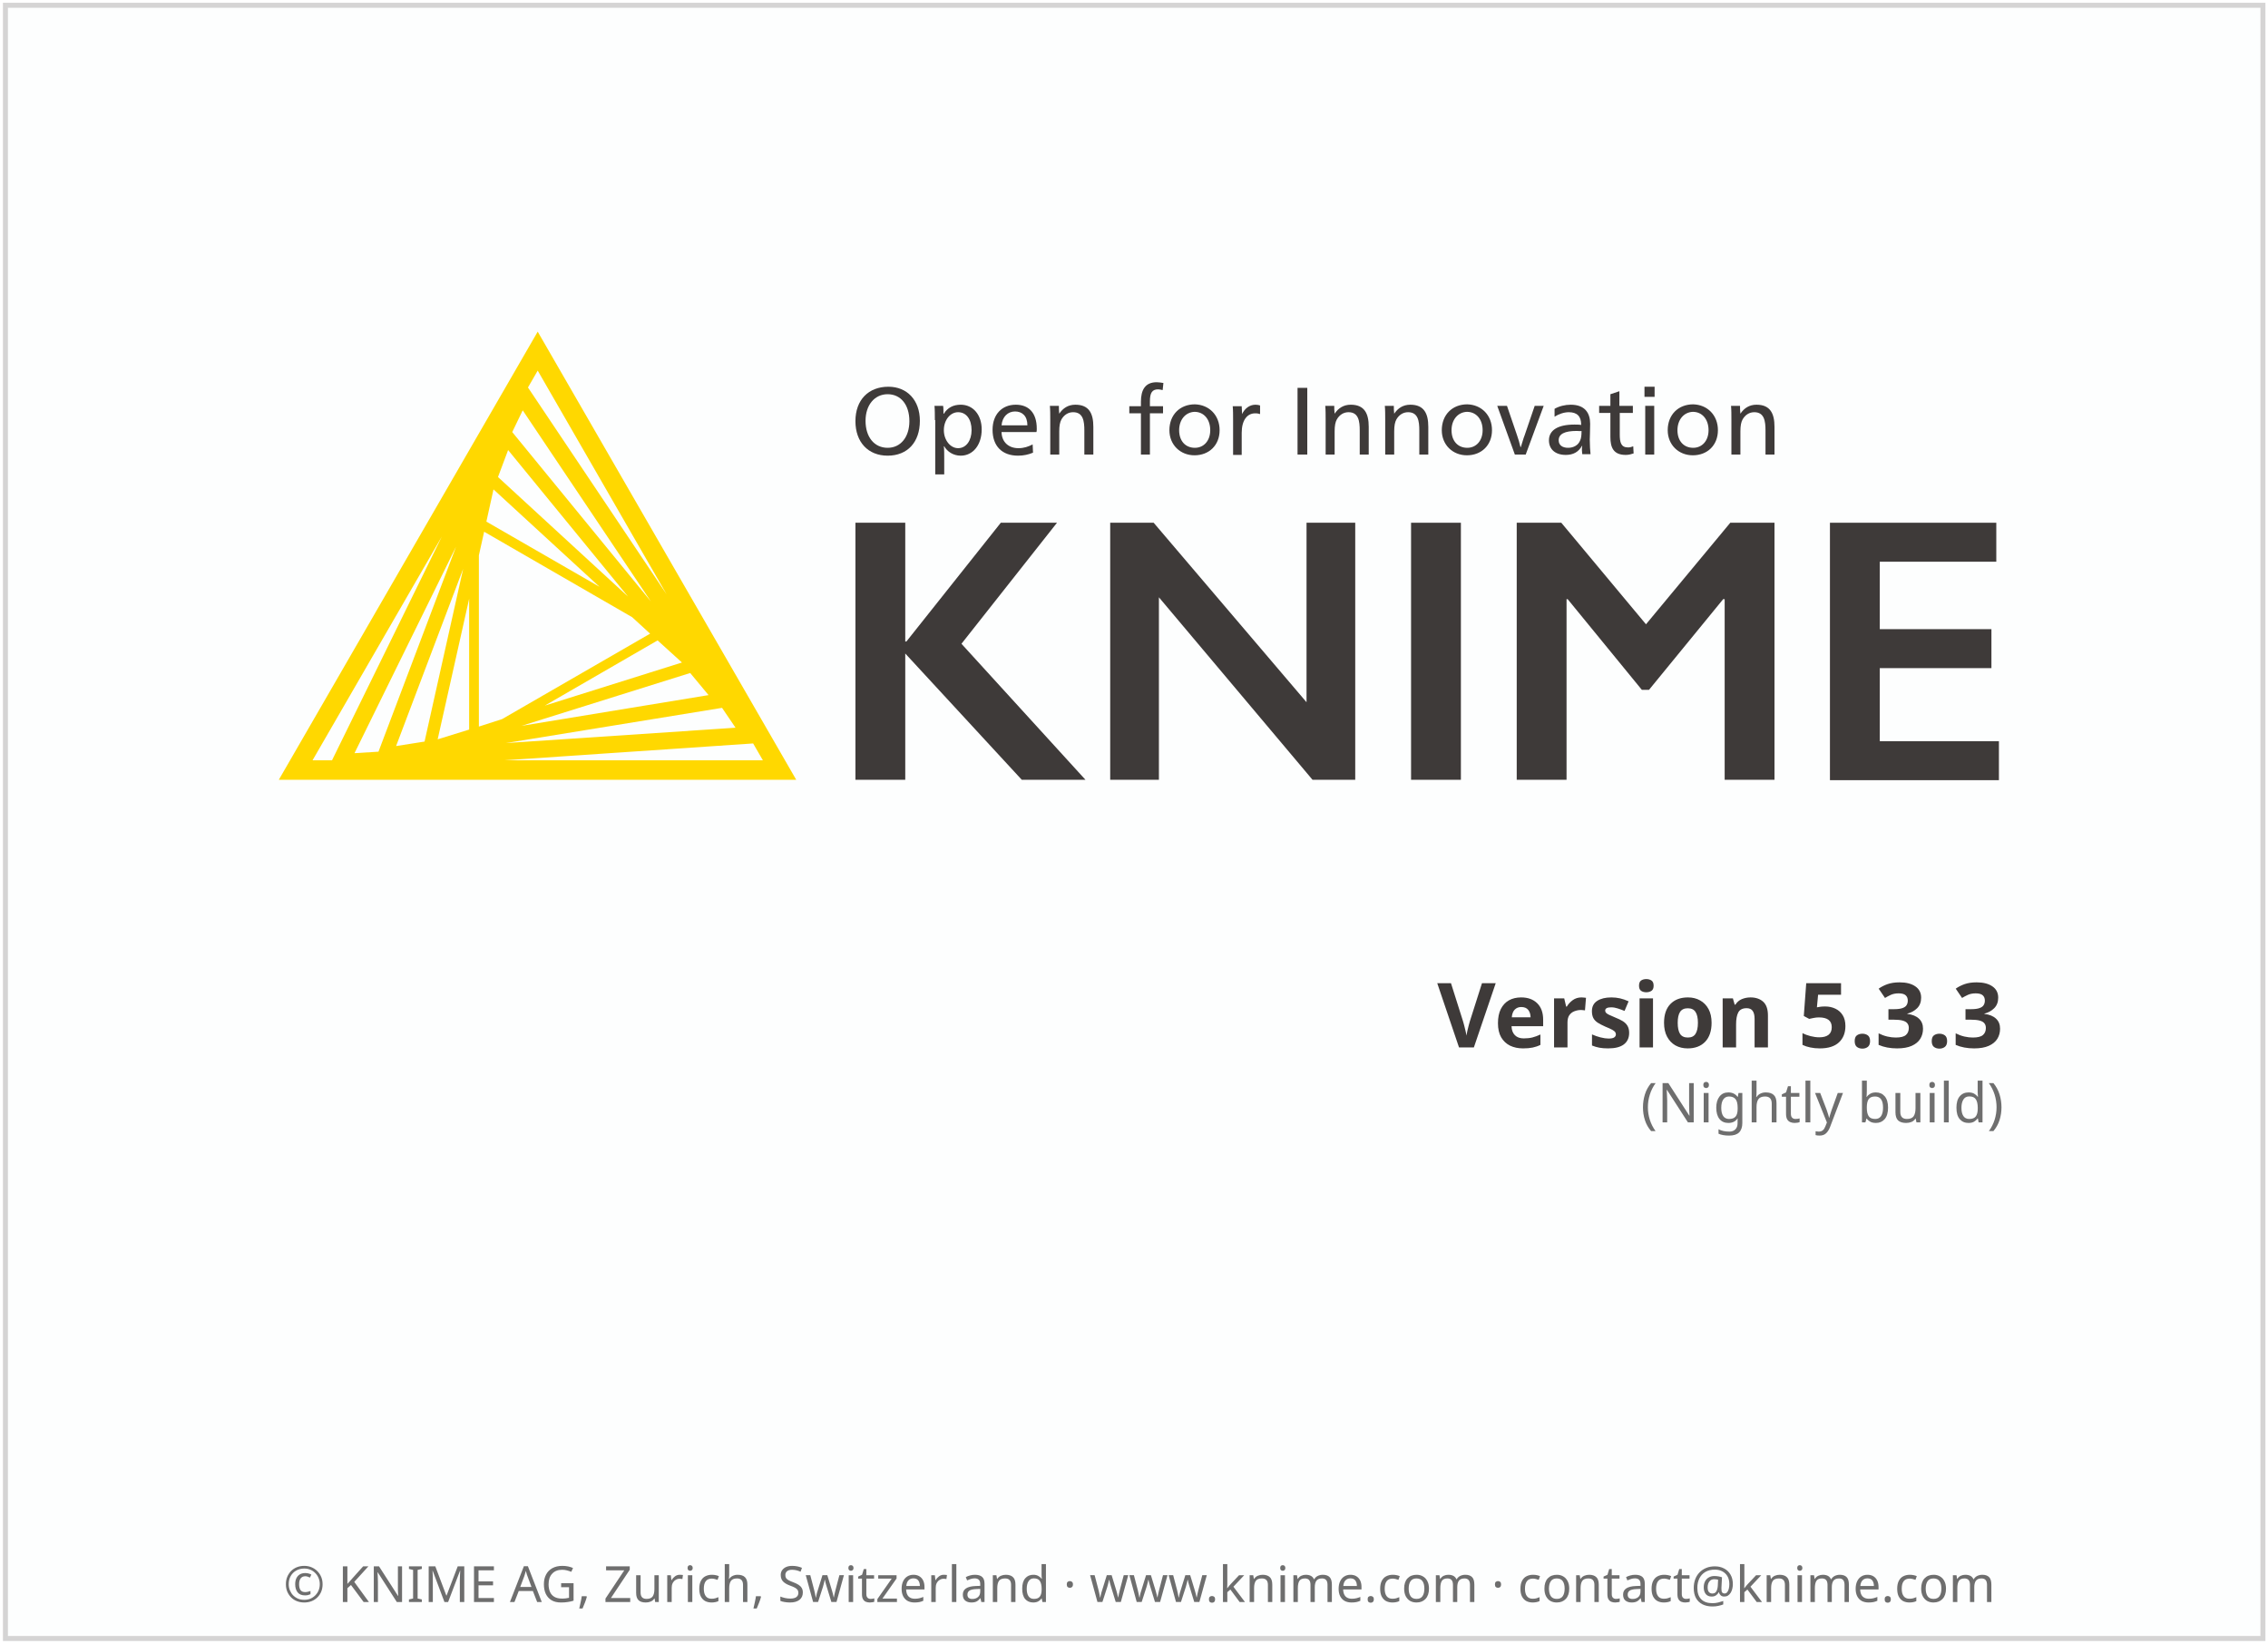
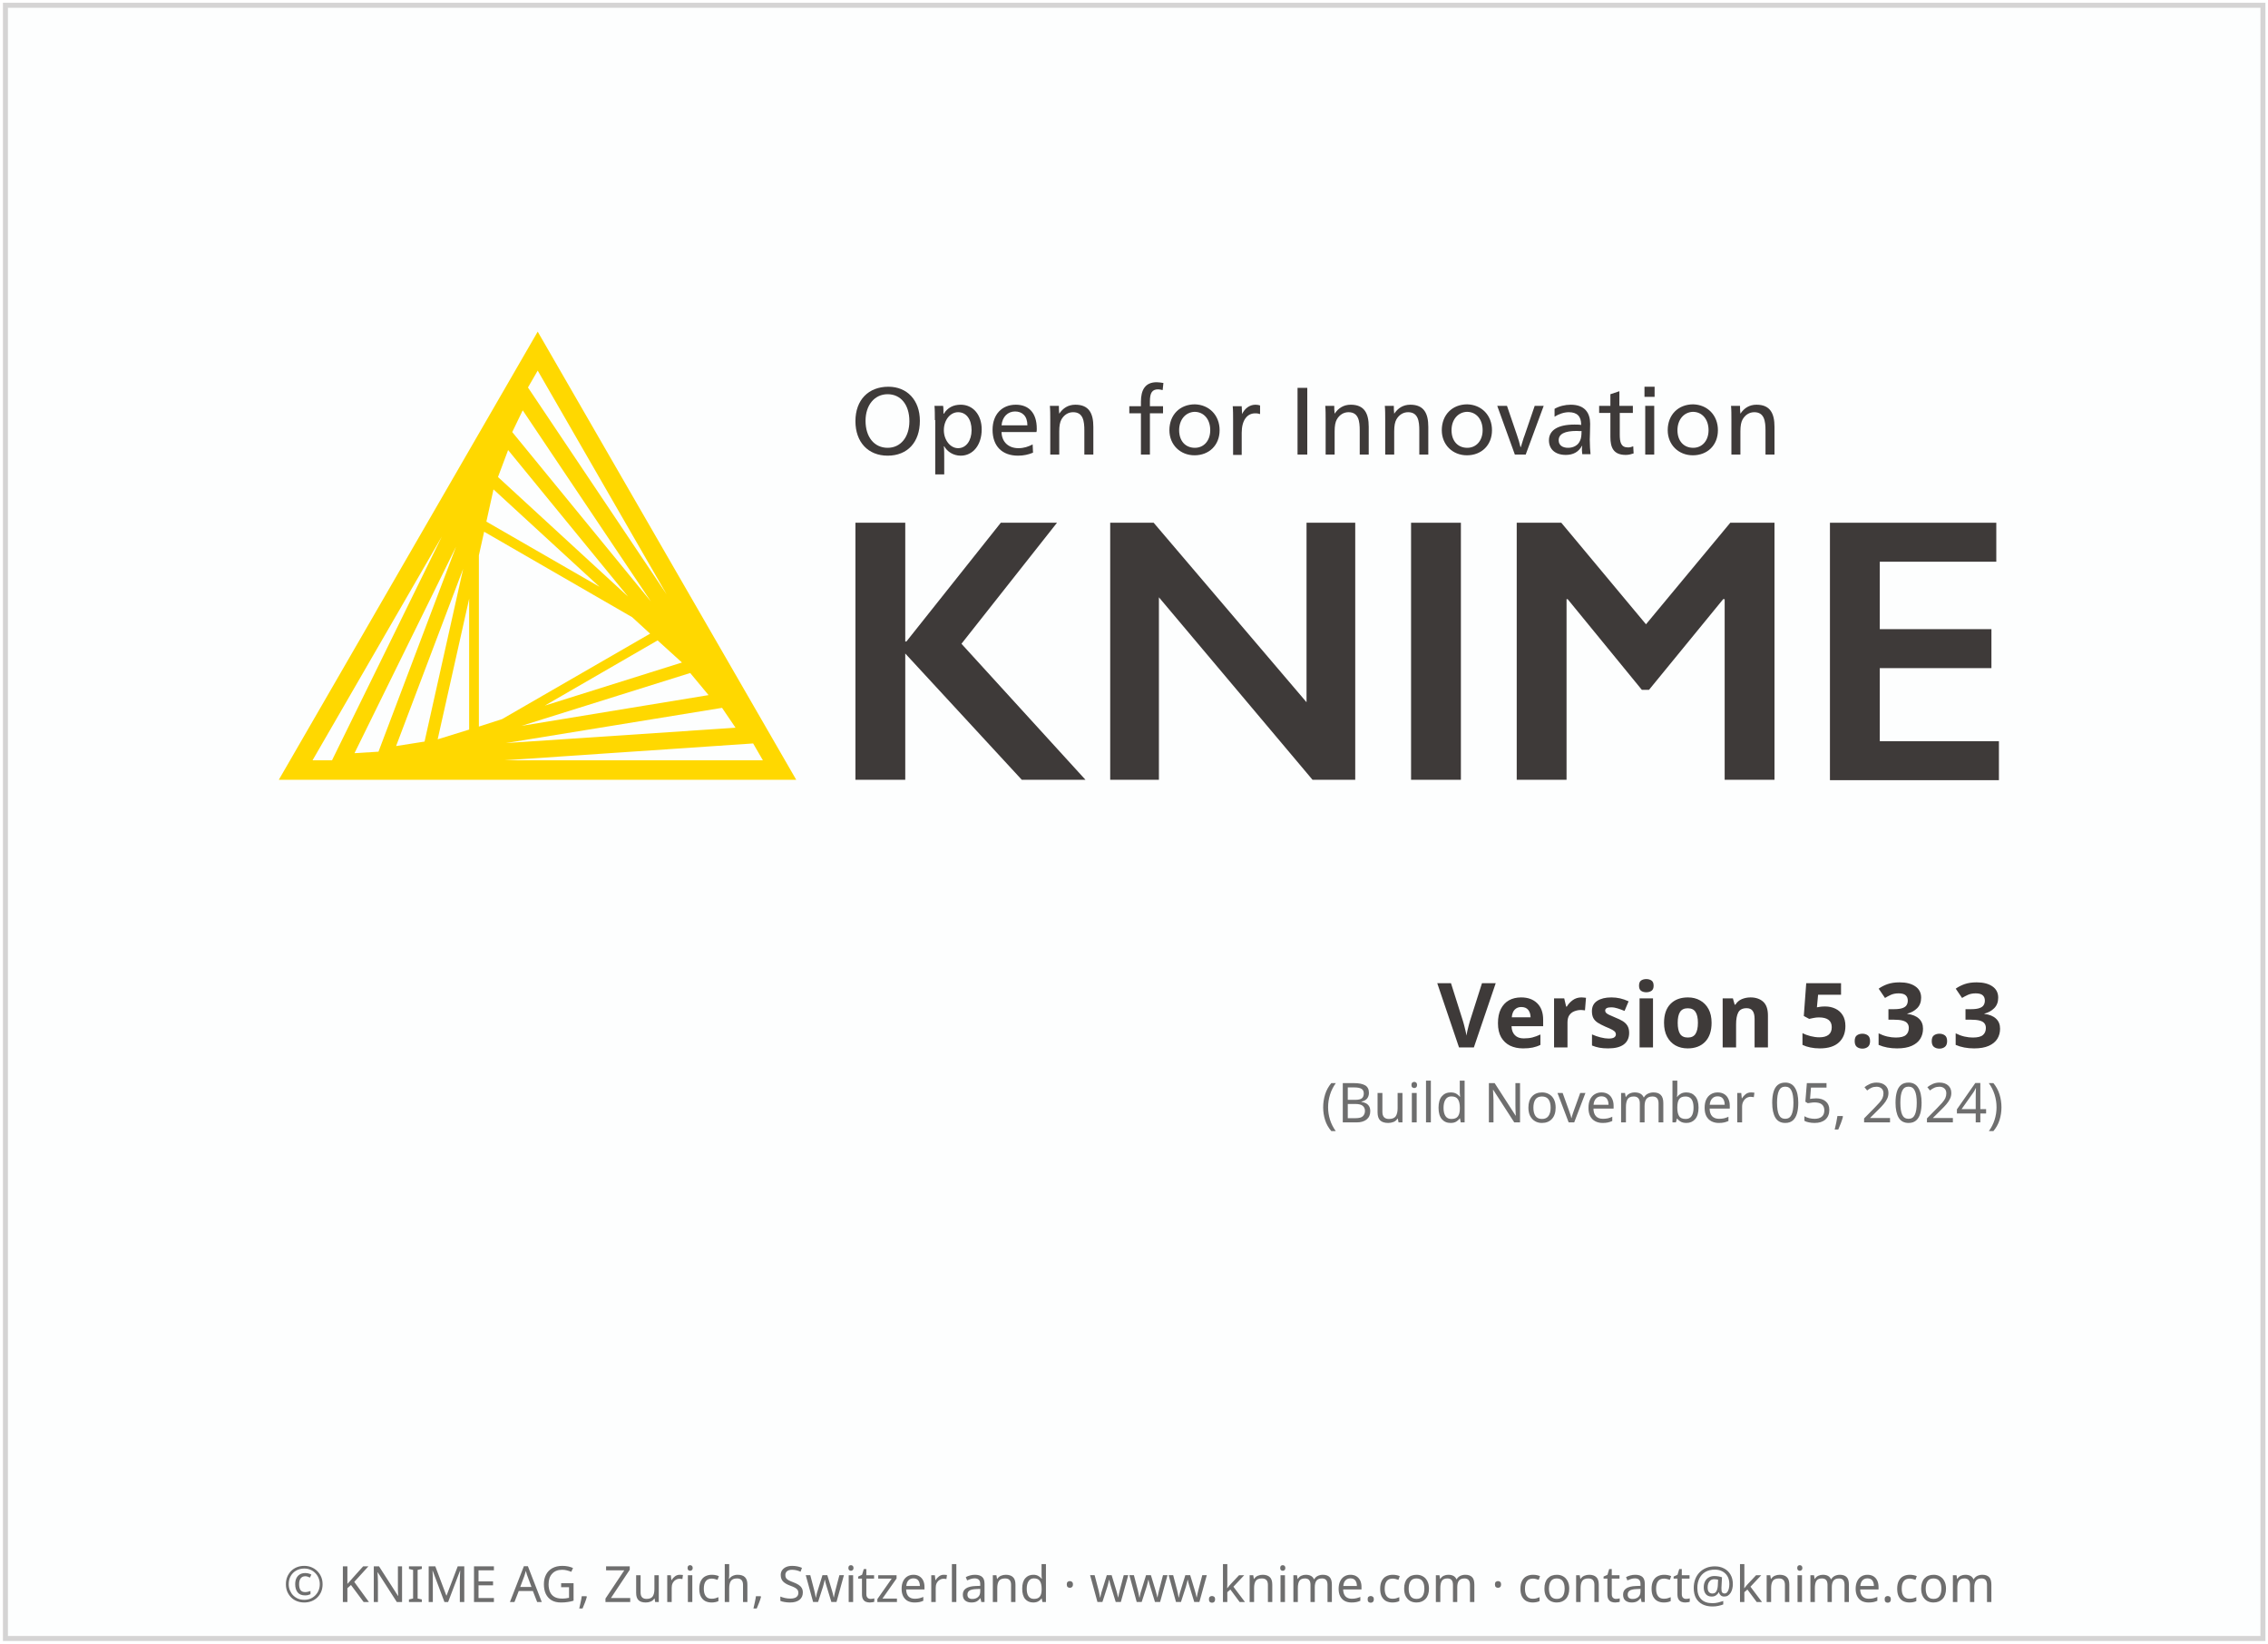
<svg xmlns="http://www.w3.org/2000/svg" height="329" width="454">
  <g transform="translate(1.086609,119.656)">
    <rect height="326.9" style="fill:#FDFEFE;stroke:#D5D4D4;stroke-width:1" width="451.9" x="0" y="-118.6" />
    <text style="text-align:center; font-size:10px;fill:#6E6E6E;font-family:sans-serif;" text-anchor="middle" width="454" x="227" y="201">© KNIME AG, Zurich, Switzerland · www.knime.com · contact@knime.com</text>
    <text id="KNIME-Version" style="font-size:18px;text-align:end;text-anchor:end;fill:#3E3A39;font-family:sans-serif;font-weight:bold" x="400" y="90">
      <tspan style="text-align:end;text-anchor:end">Version 5.3.3</tspan>
    </text>
    <text id="KNIME-Builddate" style="font-size:11px;text-align:end;text-anchor:end;fill:#6E6E6E;font-family:sans-serif" x="400" y="105">
-       <tspan style="text-align:end;text-anchor:end">(Nightly build)</tspan>
+       <tspan style="text-align:end;text-anchor:end">(Build November 05, 2024)</tspan>
    </text>
    <g transform="matrix(0.75,0,0,0.75,38,-70)">
      <path class="yellow" d="m 91.4,22.3 -69.1,119.6 138.1,0 -69,-119.6 z m -15.7,105.4 0,-45.7 1.4,-6.3 39.5,22.8 4.8,4.4 -39.5,22.8 -6.2,2 z m 2,-54.7 1.9,-8.6 28.3,26 L 77.7,73 Z m -4.6,55.5 -8.4,2.6 8.4,-37.5 0,34.9 z m 50.3,-23.8 6.5,5.9 -36.6,11.5 30.1,-17.4 z M 80.8,61.1 83.5,53.9 115.5,93 80.8,61.1 Z m -19.6,70.6 -7.6,1.2 17.9,-47.3 -10.3,46.1 z m 70.9,-18.3 4.9,5.9 -49.9,8.2 45,-14.1 z m -47.5,-64.3 2.8,-5.8 34.2,51 -37,-45.2 z m -35.7,85.3 -6.4,0.4 27.1,-55.1 -20.7,54.7 z m 91.7,-11.7 3.6,5.3 -61.3,4.1 57.7,-9.4 z m -14.8,-30.3 -37,-55.2 2.6,-4.5 34.4,59.7 z M 65.8,77 36.5,136.7 31.3,136.7 65.8,77 Z m 16.7,59.7 66.4,-4.5 2.6,4.5 -69,0 z" />
      <g class="masala">
        <g>
          <path d="m 193.4,46.1 c 0,5.7 -3.3,9.3 -8.6,9.3 -5.2,0 -8.6,-3.6 -8.6,-9.2 0,-5.7 3.5,-9.2 8.8,-9.2 5,0 8.4,3.6 8.4,9.1 z m -14.5,0 c 0,4.3 2.3,7.2 5.9,7.2 3.5,0 5.8,-2.9 5.8,-7.1 0,-4.4 -2.3,-7.2 -5.8,-7.2 -3.5,0 -5.9,2.9 -5.9,7.1 z" />
          <path d="m 197.4,45.9 c 0,-1.4 0,-2.8 -0.1,-3.8 l 2.3,0 c 0.1,0.5 0.1,1.4 0.1,2.1 l 0.1,0 c 1,-1.6 2.5,-2.4 4.5,-2.4 3.3,0 5.6,2.7 5.6,6.6 0,4.1 -2.3,7 -5.6,7 -2,0 -3.6,-1.1 -4.4,-2.5 l -0.1,0 c 0.1,0.5 0.1,2.4 0.1,3.2 l 0,4.3 -2.4,0 0,-14.5 z m 2.4,2.7 c 0,2.6 1.7,4.8 3.8,4.8 2.2,0 3.6,-2.1 3.6,-4.8 0,-2.9 -1.4,-4.8 -3.6,-4.8 -2.1,0 -3.8,2.1 -3.8,4.8 z" />
          <path d="m 215.2,49.2 c 0.1,2.6 1.9,4.2 4.5,4.2 1.5,0 2.6,-0.4 3.8,-1 l 0.1,2.2 c -1.2,0.5 -2.5,0.8 -4,0.8 -4.3,0 -6.8,-2.6 -6.8,-6.9 0,-4.1 2.5,-6.7 6.2,-6.7 3.4,0 5.6,2.1 5.6,6.4 0,0.3 0,0.7 -0.1,0.9 l -9.3,0 z m 6.9,-1.9 c 0,-2.5 -1.4,-3.7 -3.3,-3.7 -1.9,0 -3.4,1.4 -3.6,3.7 l 6.9,0 z" />
          <path d="m 230.6,44.2 c 1,-1.5 2.4,-2.4 4.3,-2.4 3.7,0 4.8,2.4 4.8,5.9 l 0,7.4 -2.4,0 0,-6.4 c 0,-2.5 -0.3,-4.9 -3,-4.9 -1.3,0 -2.4,0.7 -3.1,1.9 -0.4,0.7 -0.6,1.7 -0.6,3.2 l 0,6.2 -2.4,0 0,-9.2 c 0,-1.4 0,-2.8 -0.1,-3.8 l 2.4,0 c 0,0.5 0,1.4 0.1,2.1 l 0,0 z" />
          <path d="m 258.2,37.9 c -0.4,-0.1 -0.9,-0.2 -1.2,-0.2 -1.6,0 -2.2,0.9 -2.2,3.2 l 0,1.3 3.5,0 0,1.9 -3.5,0 0,11 -2.4,0 0,-11 -3.1,0 0,-1.9 3.1,0 0,-1.2 c 0,-3.1 1.1,-5.2 4.2,-5.2 0.6,0 1.1,0.1 1.8,0.2 l -0.2,1.9 z" />
          <path d="m 273.4,48.6 c 0,4 -2.8,6.7 -6.7,6.7 -3.8,0 -6.7,-2.8 -6.7,-6.7 0,-4.1 2.8,-6.9 6.8,-6.9 3.8,0.1 6.6,2.9 6.6,6.9 z m -10.8,0 c 0,2.9 1.7,4.7 4.2,4.7 2.4,0 4.1,-1.9 4.1,-4.7 0,-2.9 -1.7,-4.9 -4.2,-4.9 -2.4,0.1 -4.1,2.1 -4.1,4.9 z" />
          <path d="m 279.4,44.3 c 0.7,-1.5 2,-2.5 3.6,-2.5 0.5,0 0.9,0.1 1.2,0.2 l 0,2.3 c -0.3,-0.1 -0.7,-0.2 -1.3,-0.2 -2.2,0 -3.6,1.9 -3.6,5.2 l 0,5.9 -2.3,0 0,-9.2 c 0,-1.4 0,-2.8 -0.1,-3.8 l 2.4,0 c 0,0.5 0.1,1.4 0.1,2.1 l 0,0 z" />
          <path d="m 296.8,55.1 -2.6,0 0,-17.8 2.6,0 0,17.8 z" />
          <path d="m 304.1,44.2 c 1,-1.5 2.4,-2.4 4.3,-2.4 3.7,0 4.8,2.4 4.8,5.9 l 0,7.4 -2.4,0 0,-6.4 c 0,-2.5 -0.3,-4.9 -3,-4.9 -1.3,0 -2.4,0.7 -3.1,1.9 -0.4,0.7 -0.6,1.7 -0.6,3.2 l 0,6.2 -2.4,0 0,-9.2 c 0,-1.4 0,-2.8 -0.1,-3.8 l 2.4,0 c 0,0.5 0,1.4 0.1,2.1 l 0,0 z" />
          <path d="m 320,44.2 c 1,-1.5 2.4,-2.4 4.3,-2.4 3.7,0 4.8,2.4 4.8,5.9 l 0,7.4 -2.4,0 0,-6.4 c 0,-2.5 -0.3,-4.9 -3,-4.9 -1.3,0 -2.4,0.7 -3.1,1.9 -0.4,0.7 -0.6,1.7 -0.6,3.2 l 0,6.2 -2.4,0 0,-9.2 c 0,-1.4 0,-2.8 -0.1,-3.8 l 2.4,0 c 0,0.5 0,1.4 0.1,2.1 l 0,0 z" />
          <path d="m 346.1,48.6 c 0,4 -2.8,6.7 -6.7,6.7 -3.8,0 -6.7,-2.8 -6.7,-6.7 0,-4.1 2.8,-6.9 6.8,-6.9 3.8,0.1 6.6,2.9 6.6,6.9 z m -10.8,0 c 0,2.9 1.7,4.7 4.2,4.7 2.4,0 4.1,-1.9 4.1,-4.7 0,-2.9 -1.7,-4.9 -4.2,-4.9 -2.4,0.1 -4.1,2.1 -4.1,4.9 z" />
          <path d="m 352.8,50 c 0.3,0.8 0.7,2.2 0.9,3.1 l 0.1,0 c 0.3,-0.9 0.7,-2.4 1,-3.1 l 2.7,-7.9 2.4,0 -4.8,13 -2.9,0 -4.7,-13 2.6,0 2.7,7.9 z" />
          <path d="m 362.8,42.9 c 1.2,-0.7 2.8,-1.1 4.3,-1.1 3.8,0 5.2,2.2 5.2,5.1 0,1.7 -0.1,3.7 -0.1,4.2 0,1.4 0.1,3 0.2,3.9 l -2.2,0 c 0,-0.2 -0.1,-0.7 -0.1,-1.1 0,-0.3 0,-0.8 0.1,-1.1 l -0.1,0 c -0.9,1.6 -2.3,2.4 -4.3,2.4 -2.8,0 -4.5,-1.5 -4.5,-3.9 0,-2.7 2.4,-4.2 6.8,-4.2 0.5,0 1.3,0 1.8,0.1 l 0,-0.1 c 0,-2.2 -1.1,-3.3 -3.3,-3.3 -1.3,0 -2.7,0.5 -3.8,1.2 l 0,-2.1 z m 5.9,5.9 c -3.2,0 -4.8,0.8 -4.8,2.5 0,1.3 1,2 2.5,2 1.5,0 2.7,-0.7 3.2,-1.9 0.3,-0.6 0.4,-1.4 0.4,-2.6 -0.2,0.1 -0.7,0 -1.3,0 z" />
          <path d="m 380.2,42.1 3.5,0 0,1.9 -3.5,0 0,5.7 c 0,2.1 0.3,3.5 2.2,3.5 0.5,0 0.9,-0.1 1.4,-0.3 l 0.1,1.9 c -0.6,0.2 -1.3,0.4 -2.1,0.4 -3.3,0 -4.1,-2 -4.1,-4.8 l 0,-6.4 -3,0 0,-1.9 3,0 0,-3.1 2.4,-0.8 0,3.9 z" />
          <path d="m 389.5,39.7 -2.7,0 0,-2.7 2.7,0 0,2.7 z m -0.1,15.4 -2.4,0 0,-13 2.4,0 0,13 z" />
          <path d="m 406.4,48.6 c 0,4 -2.8,6.7 -6.7,6.7 -3.8,0 -6.7,-2.8 -6.7,-6.7 0,-4.1 2.8,-6.9 6.8,-6.9 3.8,0.1 6.6,2.9 6.6,6.9 z m -10.8,0 c 0,2.9 1.7,4.7 4.2,4.7 2.4,0 4.1,-1.9 4.1,-4.7 0,-2.9 -1.7,-4.9 -4.2,-4.9 -2.4,0.1 -4.1,2.1 -4.1,4.9 z" />
          <path d="m 412.4,44.2 c 1,-1.5 2.4,-2.4 4.3,-2.4 3.7,0 4.8,2.4 4.8,5.9 l 0,7.4 -2.4,0 0,-6.4 c 0,-2.5 -0.3,-4.9 -3,-4.9 -1.3,0 -2.4,0.7 -3.1,1.9 -0.4,0.7 -0.6,1.7 -0.6,3.2 l 0,6.2 -2.4,0 0,-9.2 c 0,-1.4 0,-2.8 -0.1,-3.8 l 2.4,0 c 0,0.5 0,1.4 0.1,2.1 l 0,0 z" />
        </g>
        <g>
          <path d="m 189.5,73.3 0,31.7 0.3,0 25.2,-31.7 15,0 -25.5,32.3 33.1,36.3 -17,0 -31.1,-33.7 0,33.7 -13.3,0 0,-68.6 13.3,0 z" />
          <path d="m 255.8,73.3 40.8,47.9 0,-47.9 13,0 0,68.6 -11.4,0 -41,-48.7 0,48.7 -13,0 0,-68.6 11.6,0 z" />
          <path d="m 337.8,73.3 0,68.6 -13.3,0 0,-68.6 13.3,0 z" />
          <path d="m 364.6,73.3 22.6,27.1 22.5,-27.1 11.8,0 0,68.6 -13.3,0 0,-48.2 -0.4,0 -19.8,24.2 -1.9,0 -19.8,-24.2 -0.3,0 0,48.2 -13.3,0 0,-68.6 11.9,0 z" />
          <path d="m 480.7,73.3 0,10.4 -31.1,0 0,18 29.8,0 0,10.4 -29.8,0 0,19.5 31.8,0 0,10.4 -45.1,0 0,-68.7 44.4,0 z" />
        </g>
      </g>
    </g>
  </g>
  <style type="text/css">
	.yellow {
		fill:#FFD800;
	}
	.masala {
		fill:#3E3A39;
	}
</style>
</svg>
